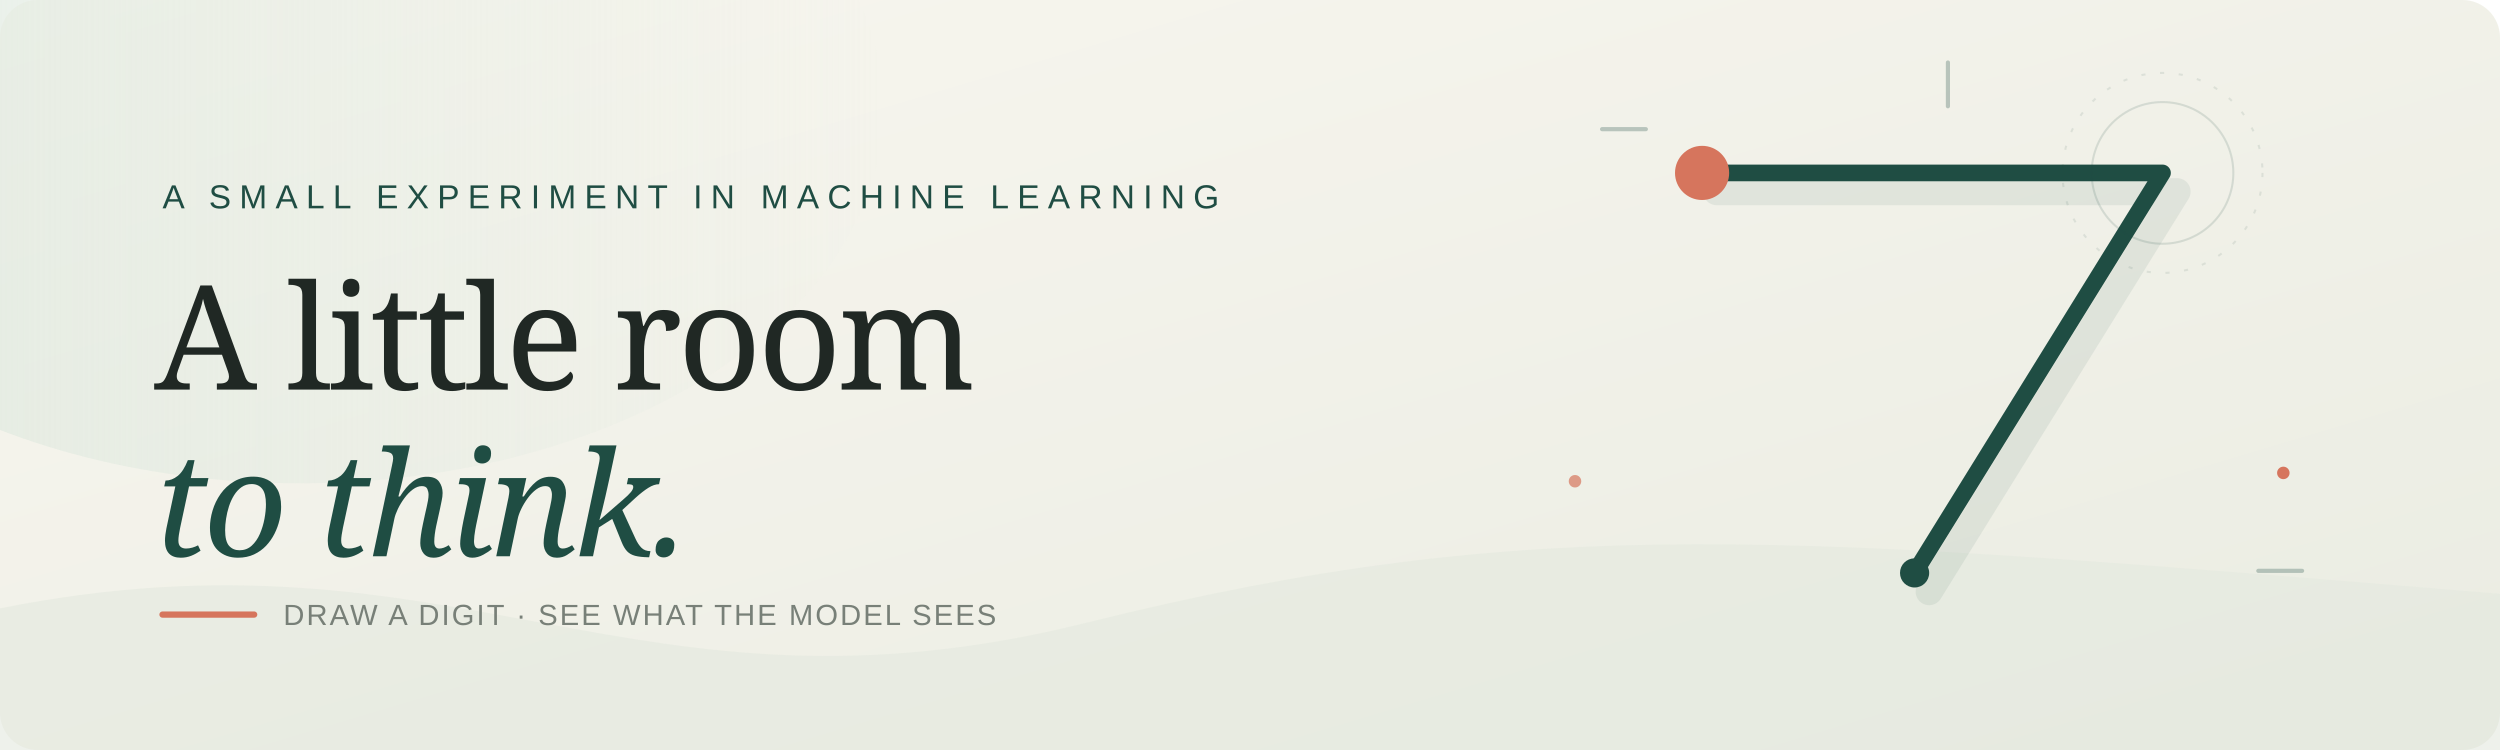
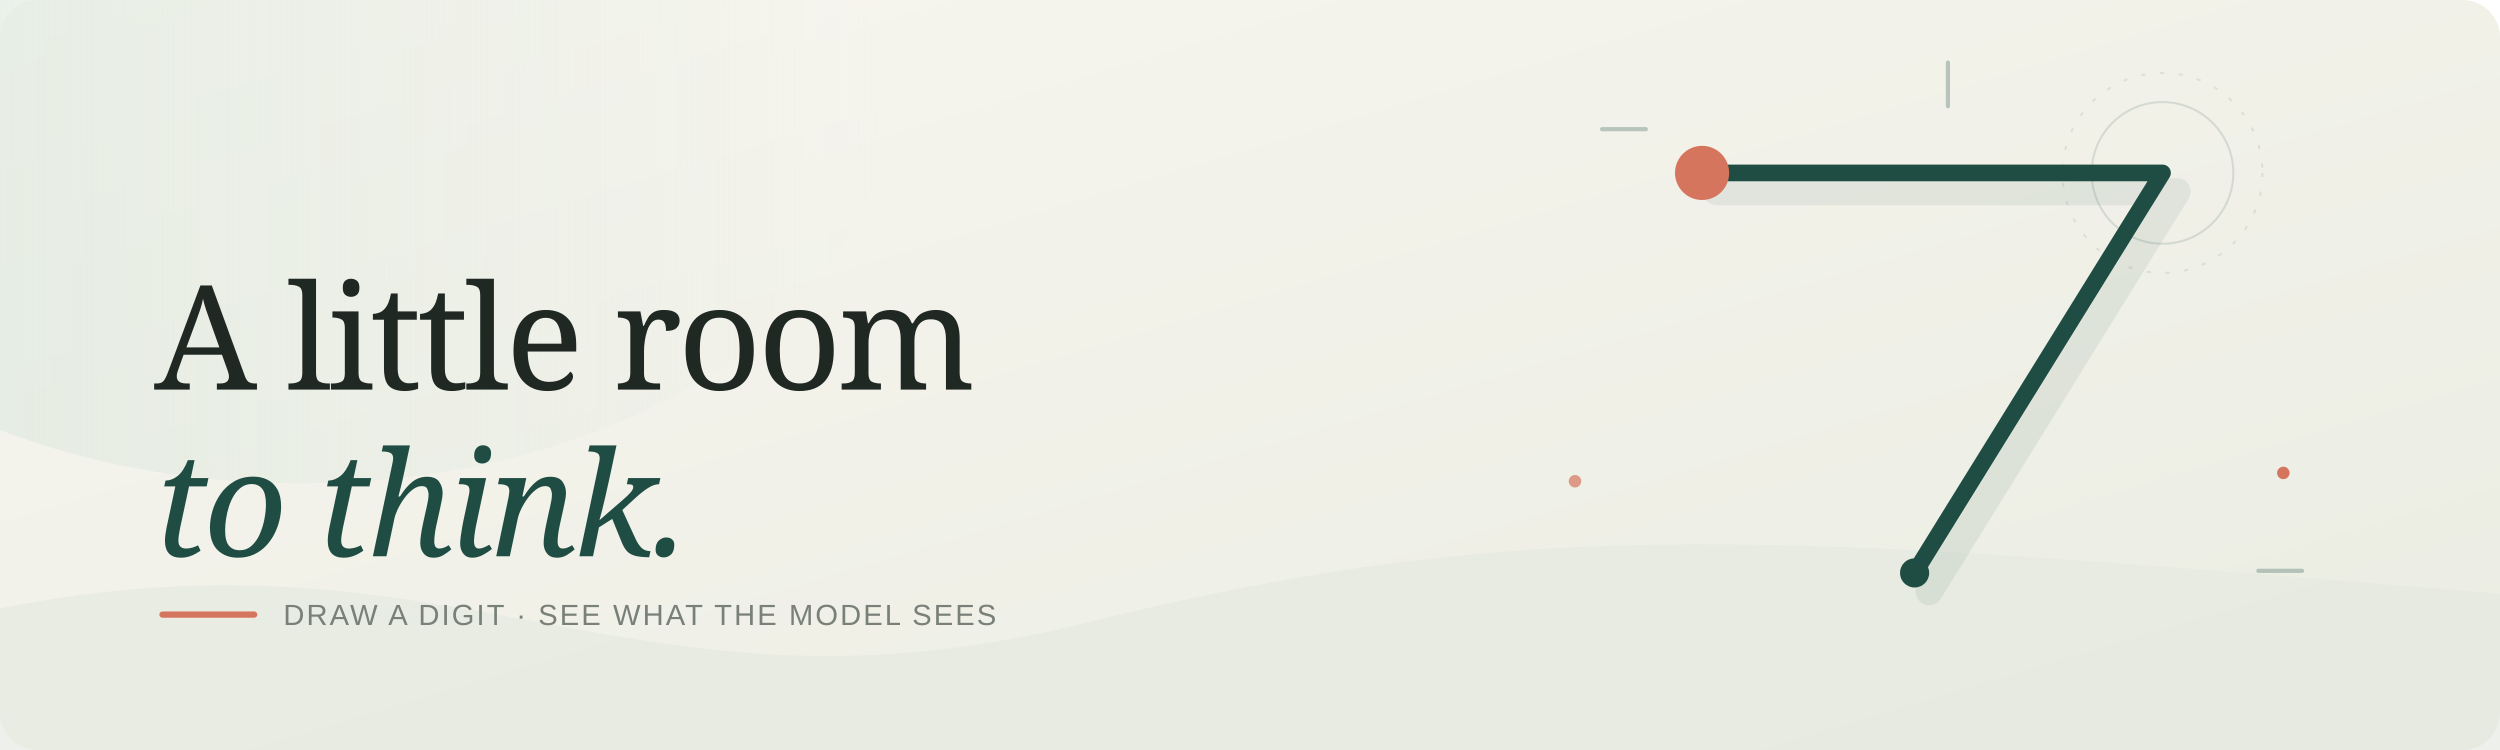
<svg xmlns="http://www.w3.org/2000/svg" viewBox="0 0 1200 360" role="img" aria-labelledby="title description">
  <defs>
    <linearGradient id="paper" x1="0" y1="0" x2="1" y2="1">
      <stop offset="0" stop-color="#f8f6ef" />
      <stop offset="1" stop-color="#eaece2" />
    </linearGradient>
    <linearGradient id="wash" x1="0" y1="0" x2="1" y2="0">
      <stop offset="0" stop-color="#dfe9df" stop-opacity=".85" />
      <stop offset="1" stop-color="#dfe9df" stop-opacity="0" />
    </linearGradient>
    <filter id="soft-shadow" x="-30%" y="-30%" width="160%" height="160%">
      <feGaussianBlur stdDeviation="9" />
    </filter>
  </defs>
  <rect width="1200" height="360" rx="18" fill="url(#paper)" />
  <ellipse cx="144" cy="52" rx="280" ry="180" fill="url(#wash)" />
  <path d="M0 292C220 248 304 353 521 299s337-42 679-14v75H0Z" fill="#e4e9df" opacity=".62" />
  <g fill="none" stroke="#1f4d43" stroke-linecap="round" stroke-linejoin="round">
    <path d="M817 83h221l-119 192" stroke-width="13" opacity=".08" transform="translate(7 9)" />
    <path d="M817 83h221l-119 192" stroke-width="8" />
    <circle cx="817" cy="83" r="13" fill="#d6755d" stroke="none" />
    <circle cx="919" cy="275" r="7" fill="#1f4d43" stroke="none" />
    <path d="M790 62h-21m315 212h21M935 51V30" stroke-width="2" opacity=".28" />
  </g>
  <circle cx="1038" cy="83" r="34" fill="none" stroke="#1f4d43" stroke-opacity=".14" />
  <circle cx="1038" cy="83" r="48" fill="none" stroke="#1f4d43" stroke-opacity=".1" stroke-dasharray="2 7" />
  <circle cx="1096" cy="227" r="3" fill="#d6755d" />
  <circle cx="756" cy="231" r="3" fill="#d6755d" opacity=".7" />
-   <text x="78" y="100" fill="#1f4d43" font-family="Arial, sans-serif" font-size="16" letter-spacing="4">A SMALL EXPERIMENT IN MACHINE LEARNING</text>
  <text x="74" y="187" fill="#202824" font-family="Georgia, serif" font-size="70" letter-spacing="-2">A little room</text>
  <text x="74" y="267" fill="#1f4d43" font-family="Georgia, serif" font-size="70" font-style="italic" letter-spacing="-2">to think.</text>
  <path d="M78 295h44" stroke="#d6755d" stroke-width="3" stroke-linecap="round" />
  <text x="136" y="300" fill="#788078" font-family="Arial, sans-serif" font-size="14" letter-spacing="1">DRAW A DIGIT · SEE WHAT THE MODEL SEES</text>
</svg>
